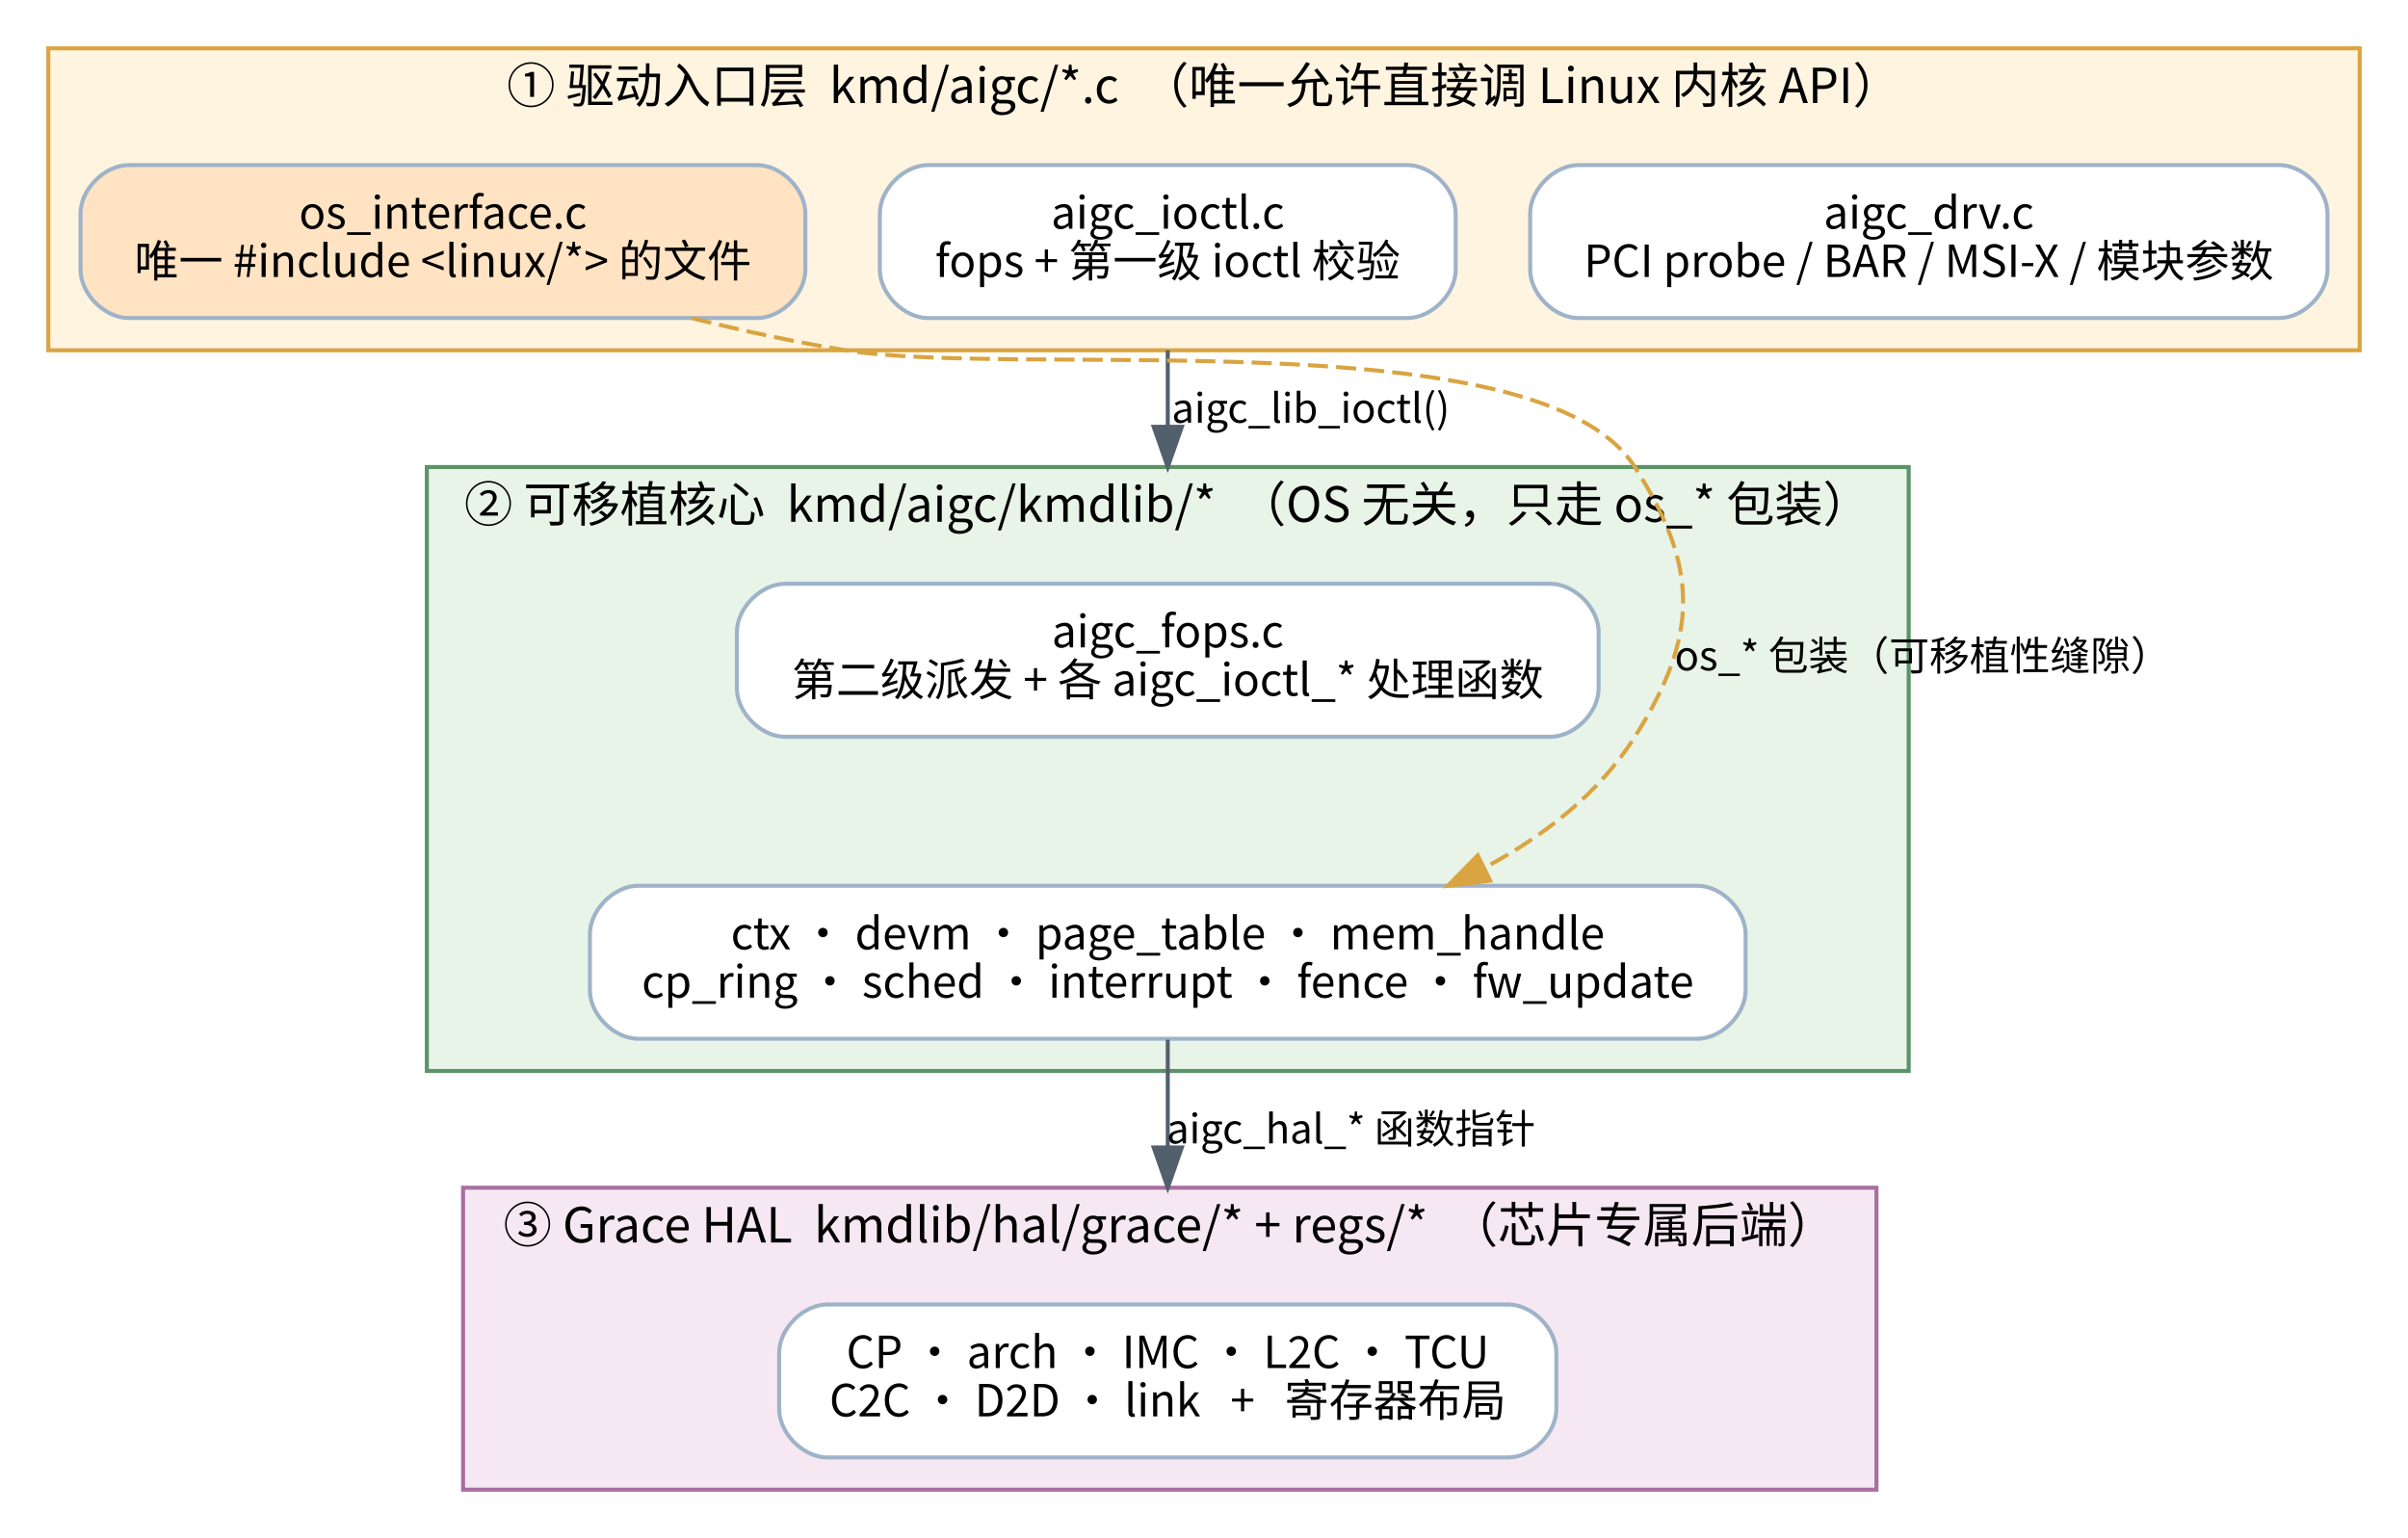
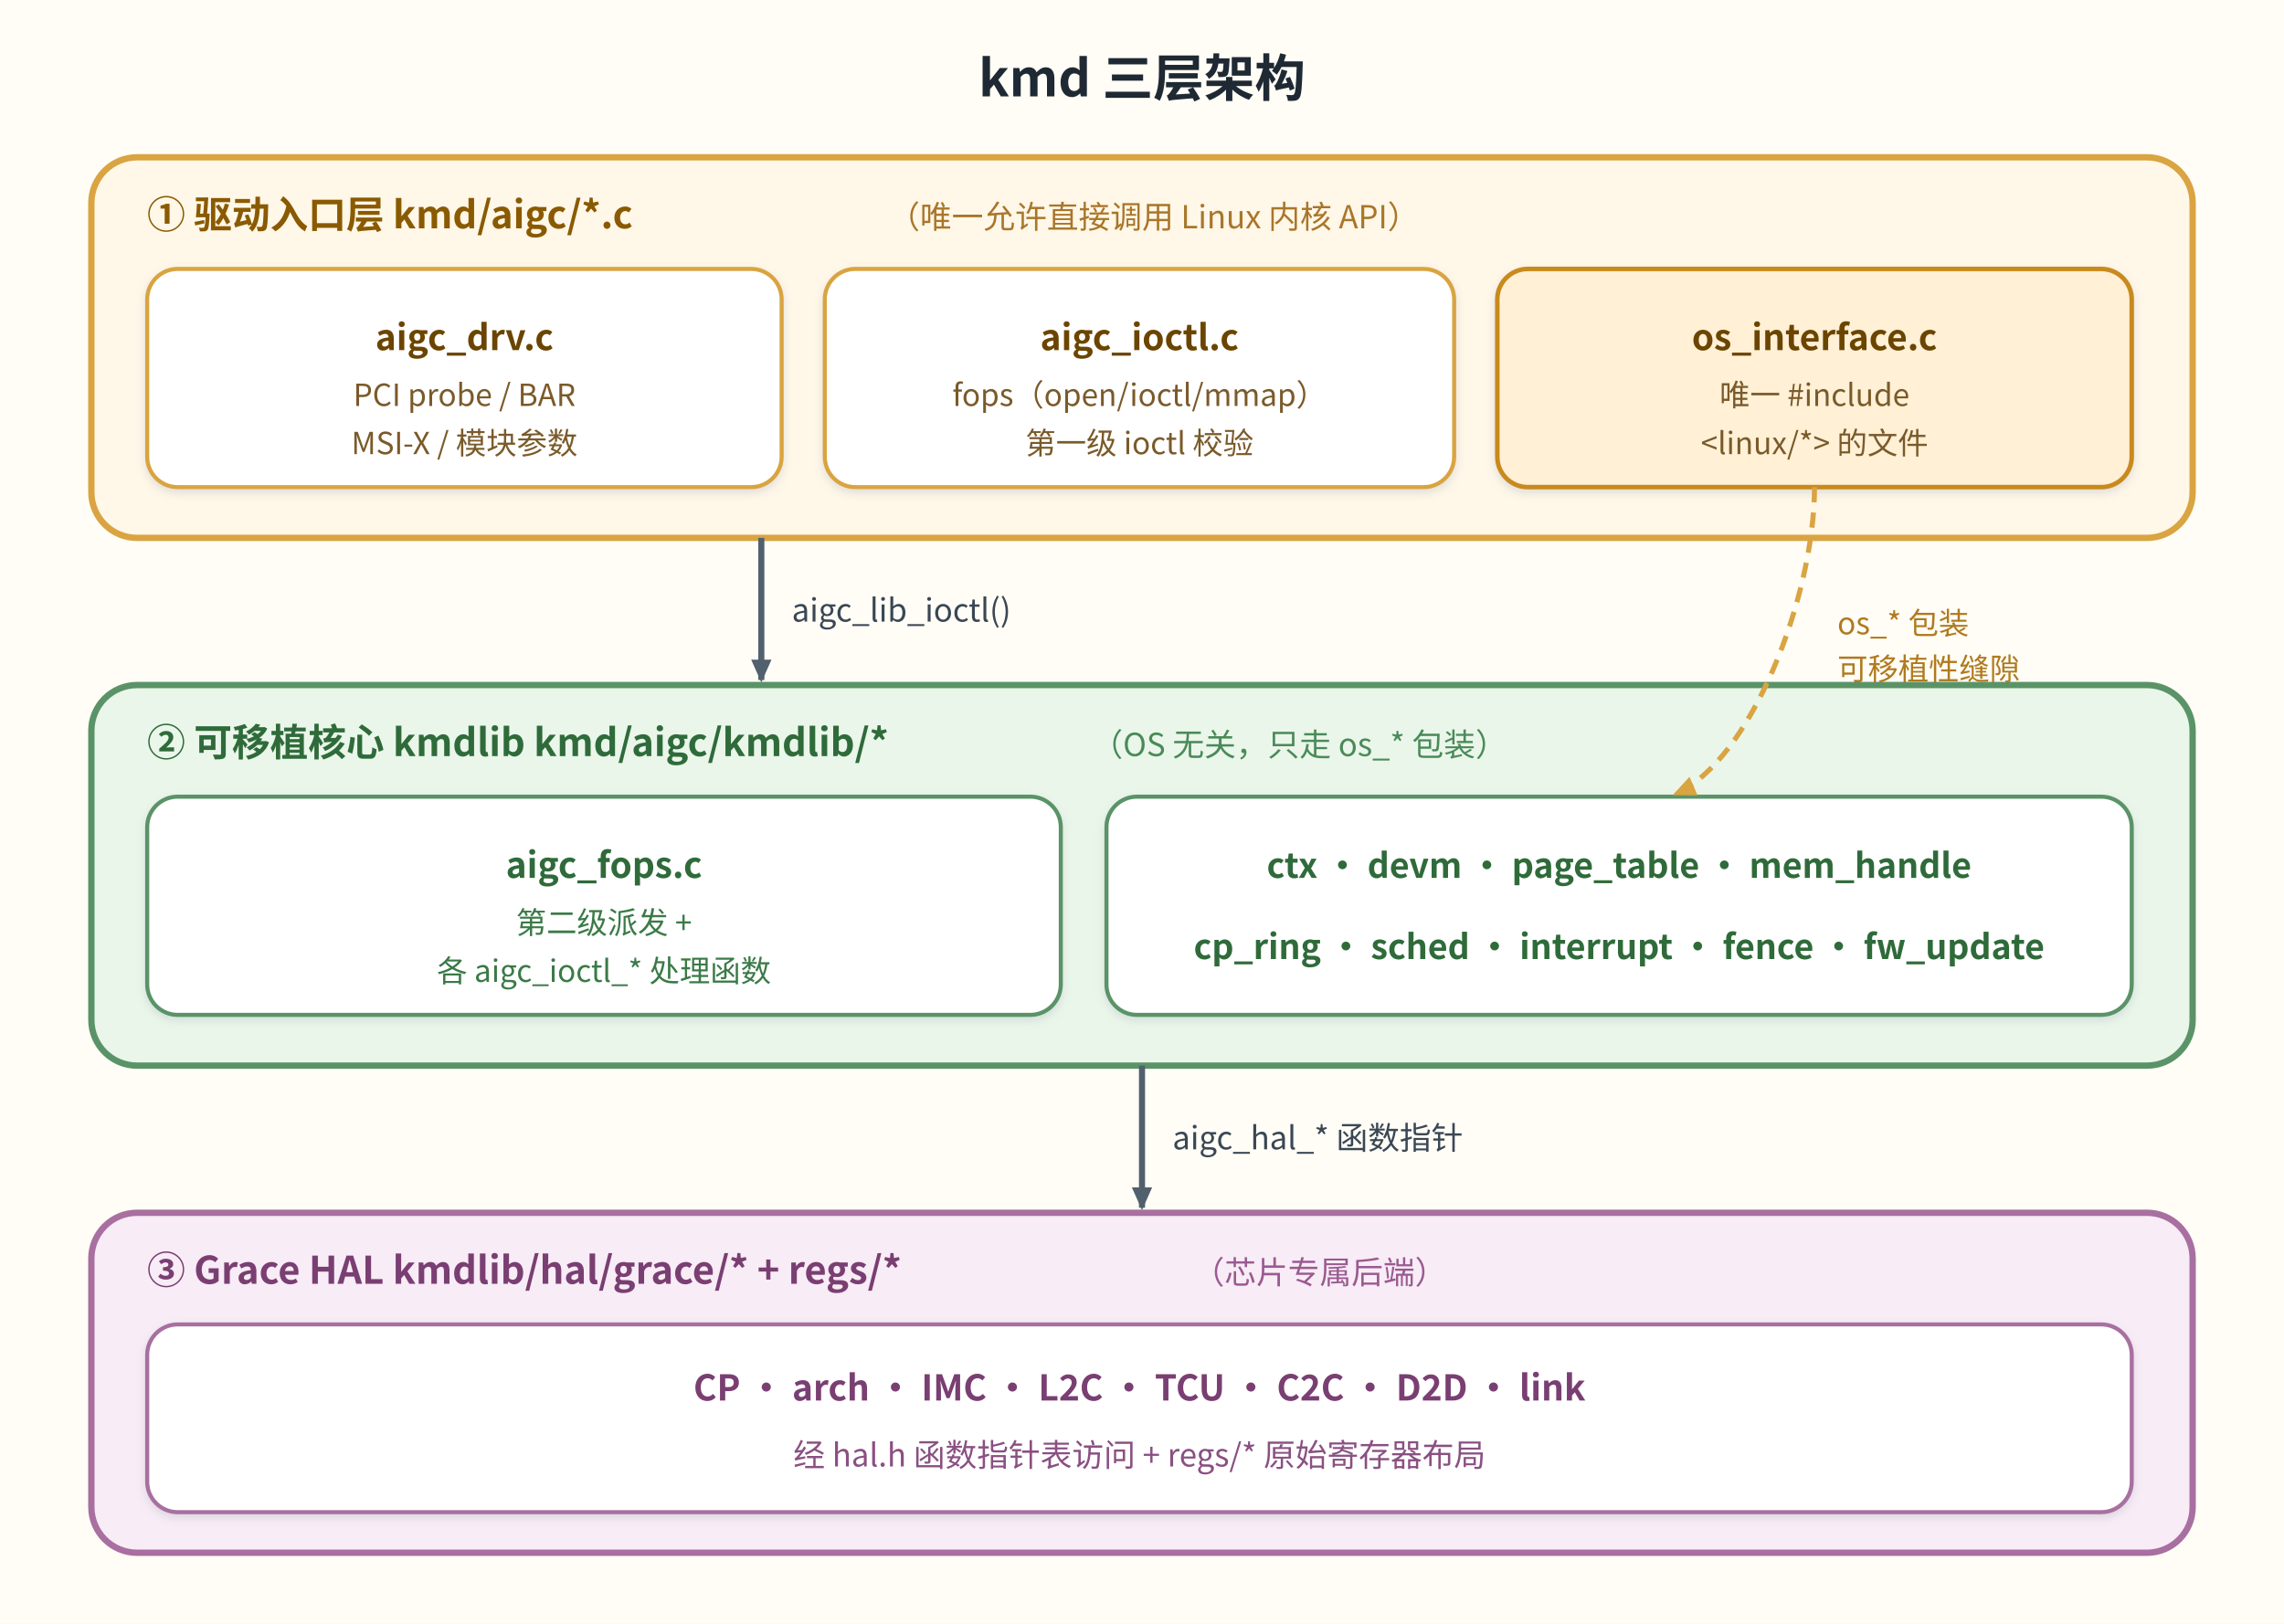
- <svg xmlns="http://www.w3.org/2000/svg" width="598pt" height="382pt" viewBox="0.00 0.00 598.00 382.00">
-   <g id="graph0" class="graph" transform="scale(1 1) rotate(0) translate(4 378)">
-     <polygon fill="white" stroke="transparent" points="-4,4 -4,-378 594,-378 594,4 -4,4" />
-     <g id="clust1" class="cluster">
-       <polygon fill="#fff4e0" stroke="#d9a441" points="8,-291 8,-366 582,-366 582,-291 8,-291" />
-       <text text-anchor="middle" x="295" y="-352.4" font-family="Noto Sans CJK SC" font-size="12.00">① 驱动入口层  kmd/aigc/*.c  （唯一允许直接调 Linux 内核 API）</text>
-     </g>
-     <g id="clust2" class="cluster">
-       <polygon fill="#e8f4e8" stroke="#5a9367" points="102,-112 102,-262 470,-262 470,-112 102,-112" />
-       <text text-anchor="middle" x="286" y="-248.4" font-family="Noto Sans CJK SC" font-size="12.00">② 可移植核心  kmd/aigc/kmdlib/*  （OS 无关，只走 os_* 包装）</text>
-     </g>
-     <g id="clust3" class="cluster">
-       <polygon fill="#f6e8f3" stroke="#a86fa0" points="111,-8 111,-83 462,-83 462,-8 111,-8" />
-       <text text-anchor="middle" x="286.5" y="-69.4" font-family="Noto Sans CJK SC" font-size="12.00">③ Grace HAL  kmdlib/hal/grace/* + regs/*  （芯片专属后端）</text>
-     </g>
-     <g id="node1" class="node">
-       <path fill="#ffffff" stroke="#9fb3c8" d="M562,-337C562,-337 388,-337 388,-337 382,-337 376,-331 376,-325 376,-325 376,-311 376,-311 376,-305 382,-299 388,-299 388,-299 562,-299 562,-299 568,-299 574,-305 574,-311 574,-311 574,-325 574,-325 574,-331 568,-337 562,-337" />
-       <text text-anchor="middle" x="475" y="-321.2" font-family="Noto Sans CJK SC" font-size="11.00">aigc_drv.c</text>
-       <text text-anchor="middle" x="475" y="-309.2" font-family="Noto Sans CJK SC" font-size="11.00">PCI probe / BAR / MSI-X / 模块参数</text>
-     </g>
-     <g id="node2" class="node">
-       <path fill="#ffffff" stroke="#9fb3c8" d="M345.5,-337C345.5,-337 226.5,-337 226.5,-337 220.5,-337 214.5,-331 214.5,-325 214.5,-325 214.5,-311 214.5,-311 214.5,-305 220.5,-299 226.5,-299 226.5,-299 345.5,-299 345.5,-299 351.5,-299 357.5,-305 357.5,-311 357.5,-311 357.5,-325 357.5,-325 357.5,-331 351.5,-337 345.5,-337" />
-       <text text-anchor="middle" x="286" y="-321.2" font-family="Noto Sans CJK SC" font-size="11.00">aigc_ioctl.c</text>
-       <text text-anchor="middle" x="286" y="-309.2" font-family="Noto Sans CJK SC" font-size="11.00">fops + 第一级 ioctl 校验</text>
-     </g>
-     <g id="node4" class="node">
-       <path fill="#ffffff" stroke="#9fb3c8" d="M381,-233C381,-233 191,-233 191,-233 185,-233 179,-227 179,-221 179,-221 179,-207 179,-207 179,-201 185,-195 191,-195 191,-195 381,-195 381,-195 387,-195 393,-201 393,-207 393,-207 393,-221 393,-221 393,-227 387,-233 381,-233" />
-       <text text-anchor="middle" x="286" y="-217.2" font-family="Noto Sans CJK SC" font-size="11.00">aigc_fops.c</text>
-       <text text-anchor="middle" x="286" y="-205.2" font-family="Noto Sans CJK SC" font-size="11.00">第二级派发 + 各 aigc_ioctl_* 处理函数</text>
-     </g>
-     <g id="edge1" class="edge">
-       <path fill="none" stroke="#52606d" d="M286,-291C286,-285.14 286,-278.69 286,-272.11" />
-       <polygon fill="#52606d" stroke="#52606d" points="289.5,-272 286,-262 282.5,-272 289.5,-272" />
-       <text text-anchor="middle" x="321.5" y="-273" font-family="Noto Sans CJK SC" font-size="10.00">aigc_lib_ioctl()</text>
-     </g>
-     <g id="node3" class="node">
-       <path fill="#ffe3c2" stroke="#9fb3c8" d="M184,-337C184,-337 28,-337 28,-337 22,-337 16,-331 16,-325 16,-325 16,-311 16,-311 16,-305 22,-299 28,-299 28,-299 184,-299 184,-299 190,-299 196,-305 196,-311 196,-311 196,-325 196,-325 196,-331 190,-337 184,-337" />
-       <text text-anchor="middle" x="106" y="-321.2" font-family="Noto Sans CJK SC" font-size="11.00">os_interface.c</text>
-       <text text-anchor="middle" x="106" y="-309.2" font-family="Noto Sans CJK SC" font-size="11.00">唯一 #include &lt;linux/*&gt; 的文件</text>
-     </g>
-     <g id="node5" class="node">
-       <path fill="#ffffff" stroke="#9fb3c8" d="M417.5,-158C417.5,-158 154.5,-158 154.5,-158 148.5,-158 142.5,-152 142.5,-146 142.5,-146 142.5,-132 142.5,-132 142.5,-126 148.5,-120 154.5,-120 154.5,-120 417.5,-120 417.5,-120 423.5,-120 429.5,-126 429.5,-132 429.5,-132 429.5,-146 429.5,-146 429.5,-152 423.5,-158 417.5,-158" />
-       <text text-anchor="middle" x="286" y="-142.2" font-family="Noto Sans CJK SC" font-size="11.00">ctx · devm · page_table · mem_handle</text>
-       <text text-anchor="middle" x="286" y="-130.2" font-family="Noto Sans CJK SC" font-size="11.00">cp_ring · sched · interrupt · fence · fw_update</text>
-     </g>
-     <g id="edge4" class="edge">
-       <path fill="none" stroke="#d9a441" stroke-dasharray="5,2" d="M167.76,-298.99C180.32,-295.88 193.51,-293.01 206,-291 249.47,-284.01 378.3,-299.11 402,-262 418.03,-236.9 417.92,-220.17 402,-195 393.12,-180.96 379.58,-170.44 364.84,-162.57" />
-       <polygon fill="#d9a441" stroke="#d9a441" points="366.06,-159.27 355.54,-158 362.98,-165.55 366.06,-159.27" />
-       <text text-anchor="middle" x="473.5" y="-211.5" font-family="Noto Sans CJK SC" font-size="10.00">os_* 包装（可移植性缝隙）</text>
-     </g>
-     <g id="node6" class="node">
-       <path fill="#ffffff" stroke="#9fb3c8" d="M370.5,-54C370.5,-54 201.5,-54 201.5,-54 195.5,-54 189.5,-48 189.5,-42 189.5,-42 189.5,-28 189.5,-28 189.5,-22 195.5,-16 201.5,-16 201.5,-16 370.5,-16 370.5,-16 376.5,-16 382.5,-22 382.5,-28 382.5,-28 382.5,-42 382.5,-42 382.5,-48 376.5,-54 370.5,-54" />
-       <text text-anchor="middle" x="286" y="-38.2" font-family="Noto Sans CJK SC" font-size="11.00">CP · arch · IMC · L2C · TCU</text>
-       <text text-anchor="middle" x="286" y="-26.2" font-family="Noto Sans CJK SC" font-size="11.00">C2C · D2D · link   +   寄存器布局</text>
-     </g>
-     <g id="edge3" class="edge">
-       <path fill="none" stroke="#52606d" d="M286,-119.76C286,-112.11 286,-102.76 286,-93.11" />
-       <polygon fill="#52606d" stroke="#52606d" points="289.5,-93 286,-83 282.5,-93 289.5,-93" />
-       <text text-anchor="middle" x="331.5" y="-94" font-family="Noto Sans CJK SC" font-size="10.00">aigc_hal_* 函数指针</text>
-     </g>
+ <svg xmlns="http://www.w3.org/2000/svg" width="900" height="640" viewBox="0 0 900 640" font-family="Noto Sans CJK SC, sans-serif">
+   <defs>
+     <marker id="a" markerUnits="userSpaceOnUse" markerWidth="11" markerHeight="11" refX="8" refY="4" orient="auto">
+       <path d="M0,0 L9,4 L0,8 Z" fill="#52606d" />
+     </marker>
+     <marker id="ao" markerUnits="userSpaceOnUse" markerWidth="11" markerHeight="11" refX="8" refY="4" orient="auto">
+       <path d="M0,0 L9,4 L0,8 Z" fill="#d9a441" />
+     </marker>
+     <filter id="sh" x="-10%" y="-10%" width="120%" height="135%">
+       <feDropShadow dx="0" dy="1.5" stdDeviation="1.8" flood-color="#9aa5b1" flood-opacity="0.3" />
+     </filter>
+   </defs>
+   <rect width="900" height="640" fill="#fffdf6" />
+   <text x="450" y="38" font-size="20" font-weight="bold" text-anchor="middle" fill="#1f2933">kmd 三层架构</text>
+   <rect x="36" y="62" width="828" height="150" rx="18" fill="#fff7e8" stroke="#d9a441" stroke-width="2.5" />
+   <text x="58" y="90" font-size="15" font-weight="bold" fill="#8a5a00">① 驱动入口层  kmd/aigc/*.c</text>
+   <text x="350" y="90" font-size="12.5" fill="#a9762a">（唯一允许直接调用 Linux 内核 API）</text>
+   <g filter="url(#sh)">
+     <rect x="58" y="106" width="250" height="86" rx="12" fill="#ffffff" stroke="#d9a441" stroke-width="1.6" />
  </g>
+   <text x="183" y="138" font-size="14" font-weight="bold" text-anchor="middle" fill="#6b4500">aigc_drv.c</text>
+   <text x="183" y="160" font-size="12" text-anchor="middle" fill="#7a5a2a">PCI probe / BAR</text>
+   <text x="183" y="179" font-size="12" text-anchor="middle" fill="#7a5a2a">MSI-X / 模块参数</text>
+   <g filter="url(#sh)">
+     <rect x="325" y="106" width="248" height="86" rx="12" fill="#ffffff" stroke="#d9a441" stroke-width="1.6" />
+   </g>
+   <text x="449" y="138" font-size="14" font-weight="bold" text-anchor="middle" fill="#6b4500">aigc_ioctl.c</text>
+   <text x="449" y="160" font-size="12" text-anchor="middle" fill="#7a5a2a">fops（open/ioctl/mmap）</text>
+   <text x="449" y="179" font-size="12" text-anchor="middle" fill="#7a5a2a">第一级 ioctl 校验</text>
+   <g filter="url(#sh)">
+     <rect x="590" y="106" width="250" height="86" rx="12" fill="#fff0d6" stroke="#c98a1f" stroke-width="1.8" />
+   </g>
+   <text x="715" y="138" font-size="14" font-weight="bold" text-anchor="middle" fill="#6b4500">os_interface.c</text>
+   <text x="715" y="160" font-size="12" text-anchor="middle" fill="#7a5a2a">唯一 #include</text>
+   <text x="715" y="179" font-size="12" text-anchor="middle" fill="#7a5a2a">&lt;linux/*&gt; 的文件</text>
+   <rect x="36" y="270" width="828" height="150" rx="18" fill="#eaf6ea" stroke="#5a9367" stroke-width="2.5" />
+   <text x="58" y="298" font-size="15" font-weight="bold" fill="#2f6b3a">② 可移植核心 kmdlib  kmd/aigc/kmdlib/*</text>
+   <text x="430" y="298" font-size="12.5" fill="#4a8a59">（OS 无关，只走 os_* 包装）</text>
+   <g filter="url(#sh)">
+     <rect x="58" y="314" width="360" height="86" rx="12" fill="#ffffff" stroke="#5a9367" stroke-width="1.6" />
+   </g>
+   <text x="238" y="346" font-size="14" font-weight="bold" text-anchor="middle" fill="#2f6b3a">aigc_fops.c</text>
+   <text x="238" y="368" font-size="12" text-anchor="middle" fill="#3a7a47">第二级派发 +</text>
+   <text x="238" y="387" font-size="12" text-anchor="middle" fill="#3a7a47">各 aigc_ioctl_* 处理函数</text>
+   <g filter="url(#sh)">
+     <rect x="436" y="314" width="404" height="86" rx="12" fill="#ffffff" stroke="#5a9367" stroke-width="1.6" />
+   </g>
+   <text x="638" y="346" font-size="13.5" font-weight="bold" text-anchor="middle" fill="#2f6b3a">ctx · devm · page_table · mem_handle</text>
+   <text x="638" y="378" font-size="13.5" font-weight="bold" text-anchor="middle" fill="#2f6b3a">cp_ring · sched · interrupt · fence · fw_update</text>
+   <rect x="36" y="478" width="828" height="134" rx="18" fill="#f8ecf6" stroke="#a86fa0" stroke-width="2.5" />
+   <text x="58" y="506" font-size="15" font-weight="bold" fill="#7a3f72">③ Grace HAL  kmdlib/hal/grace/* + regs/*</text>
+   <text x="470" y="506" font-size="12.5" fill="#9a5a90">（芯片专属后端）</text>
+   <g filter="url(#sh)">
+     <rect x="58" y="522" width="782" height="74" rx="12" fill="#ffffff" stroke="#a86fa0" stroke-width="1.6" />
+   </g>
+   <text x="449" y="552" font-size="14" font-weight="bold" text-anchor="middle" fill="#7a3f72">CP · arch · IMC · L2C · TCU · C2C · D2D · link</text>
+   <text x="449" y="578" font-size="12.5" text-anchor="middle" fill="#8a5082">经 hal.h 函数指针表访问  +  regs/* 原始寄存器布局</text>
+   <line x1="300" y1="212" x2="300" y2="268" stroke="#52606d" stroke-width="2.4" marker-end="url(#a)" />
+   <text x="312" y="245" font-size="12.5" fill="#3a4754">aigc_lib_ioctl()</text>
+   <line x1="450" y1="420" x2="450" y2="476" stroke="#52606d" stroke-width="2.4" marker-end="url(#a)" />
+   <text x="462" y="453" font-size="12.5" fill="#3a4754">aigc_hal_* 函数指针</text>
+   <path d="M715,192 C715,235 690,300 660,313" fill="none" stroke="#d9a441" stroke-width="2" stroke-dasharray="6 4" marker-end="url(#ao)" />
+   <text x="724" y="250" font-size="12" fill="#b07a1f">os_* 包装</text>
+   <text x="724" y="268" font-size="12" fill="#b07a1f">可移植性缝隙</text>
</svg>
